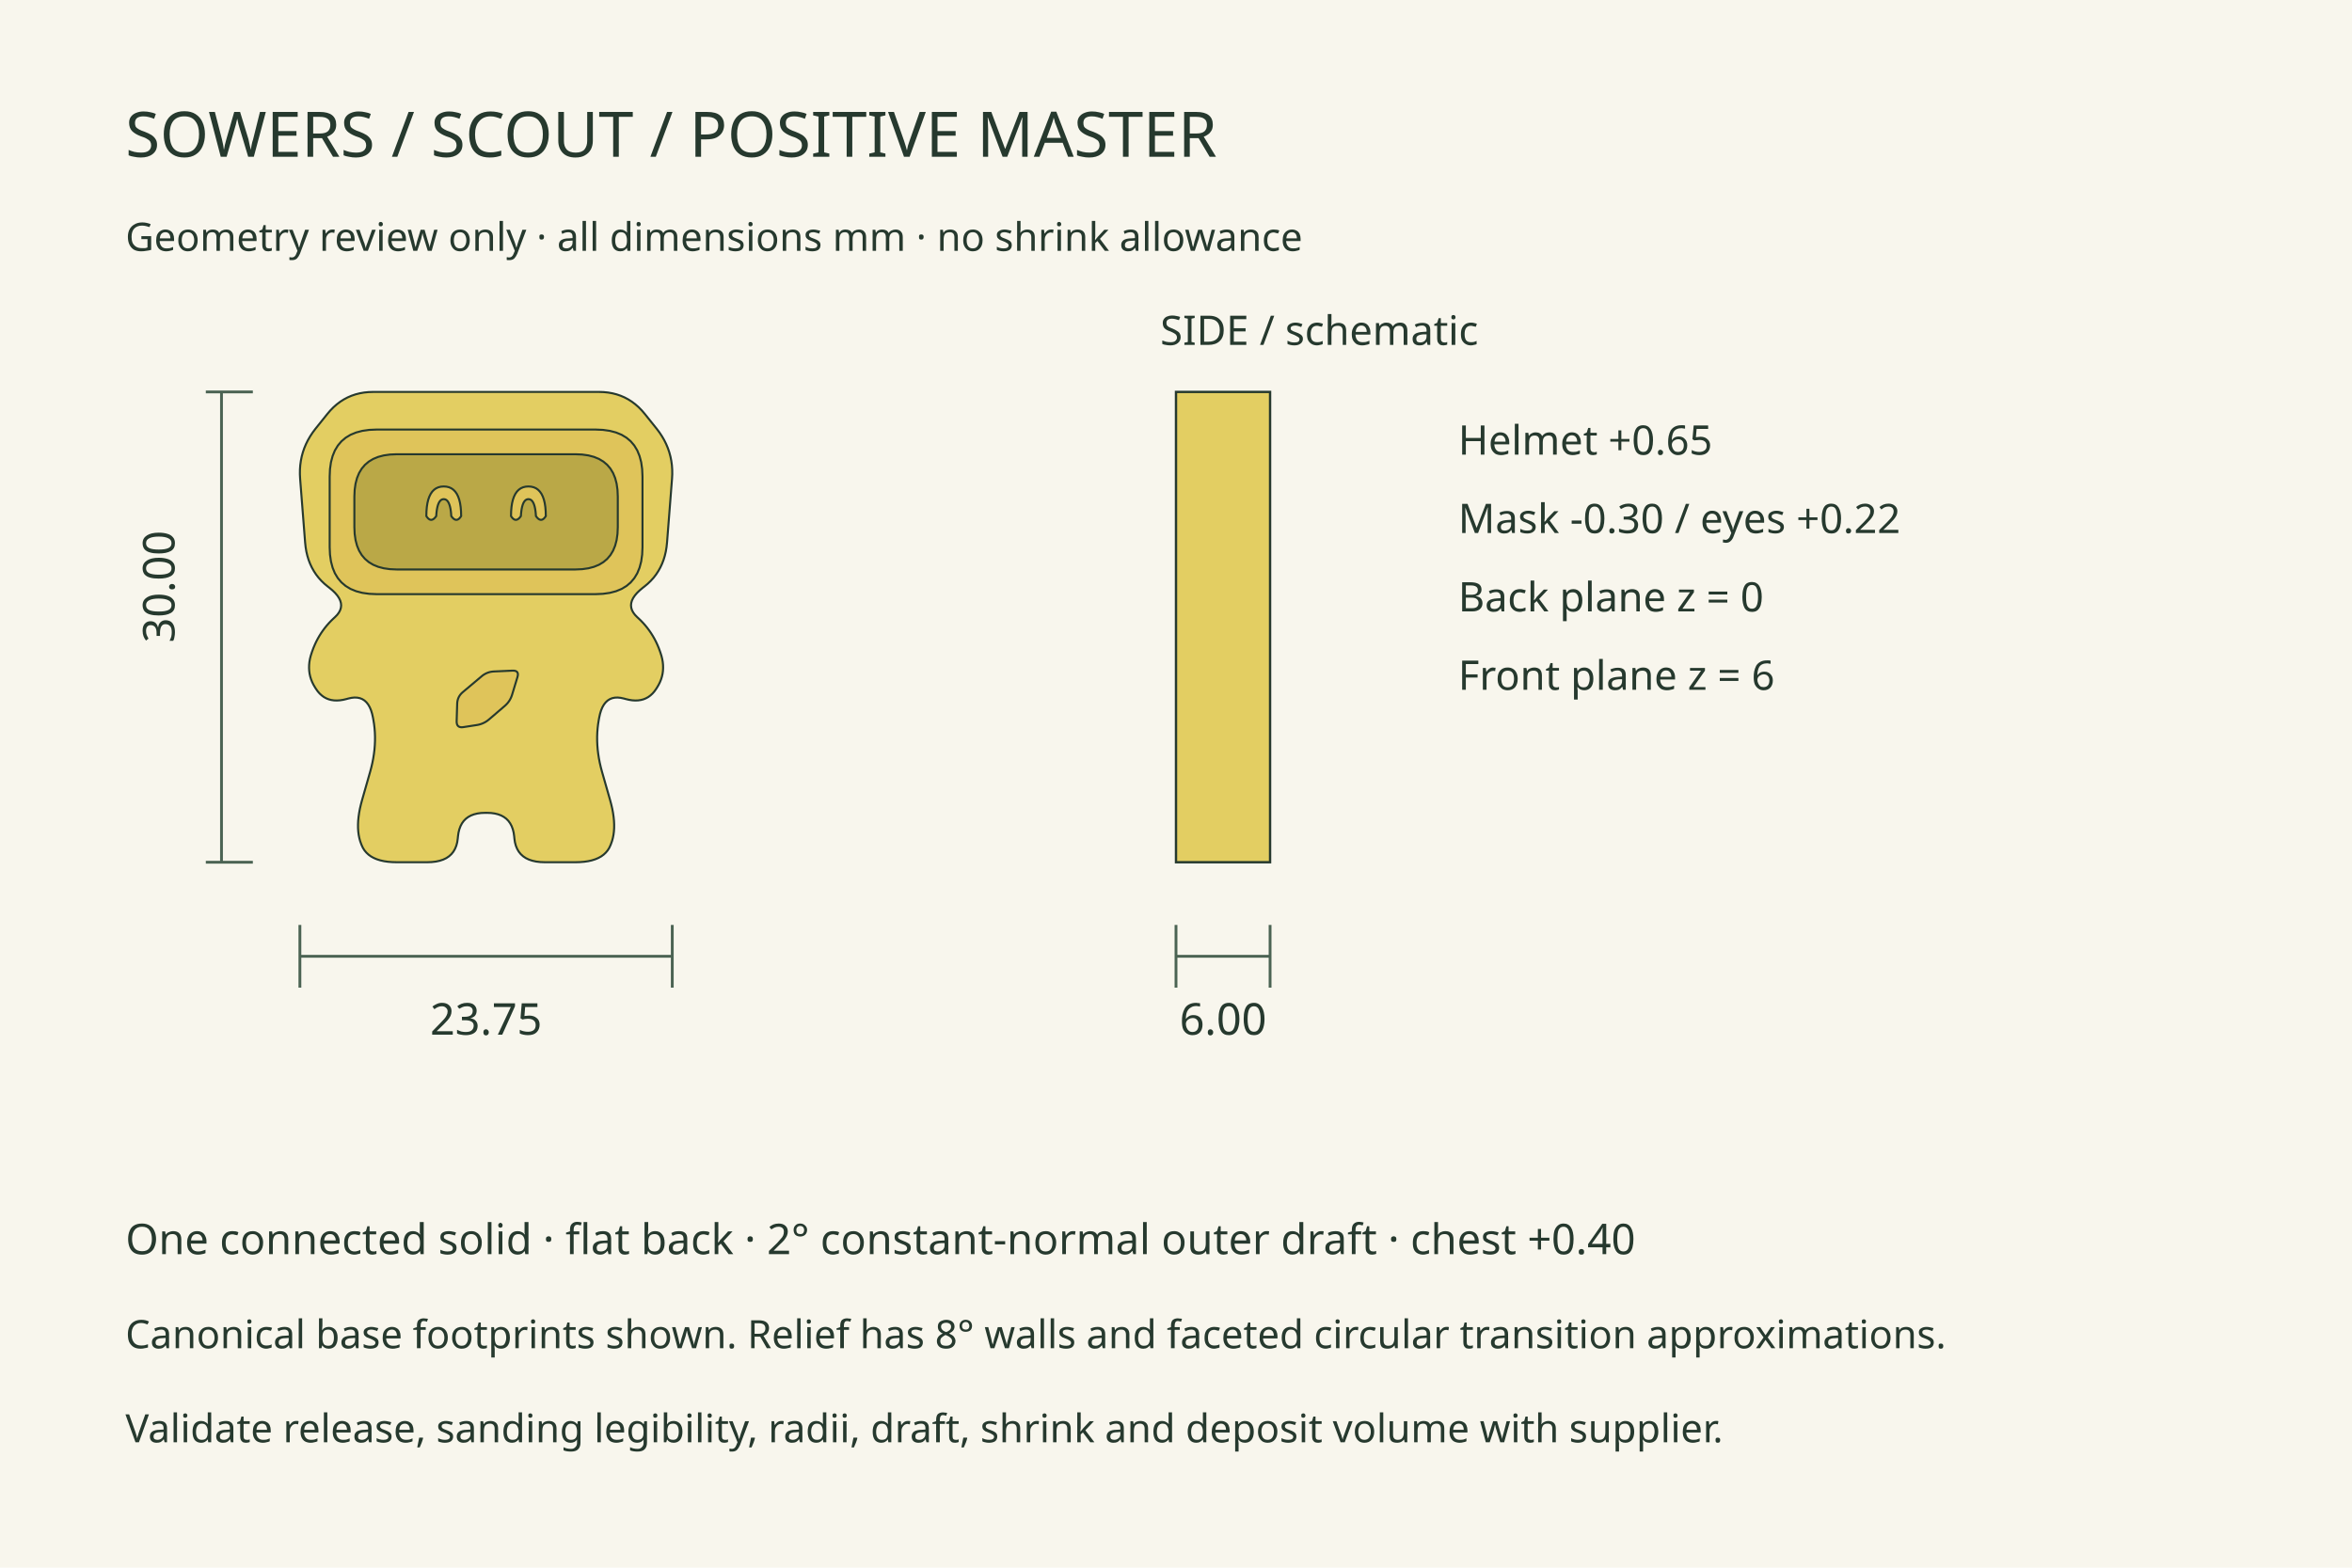
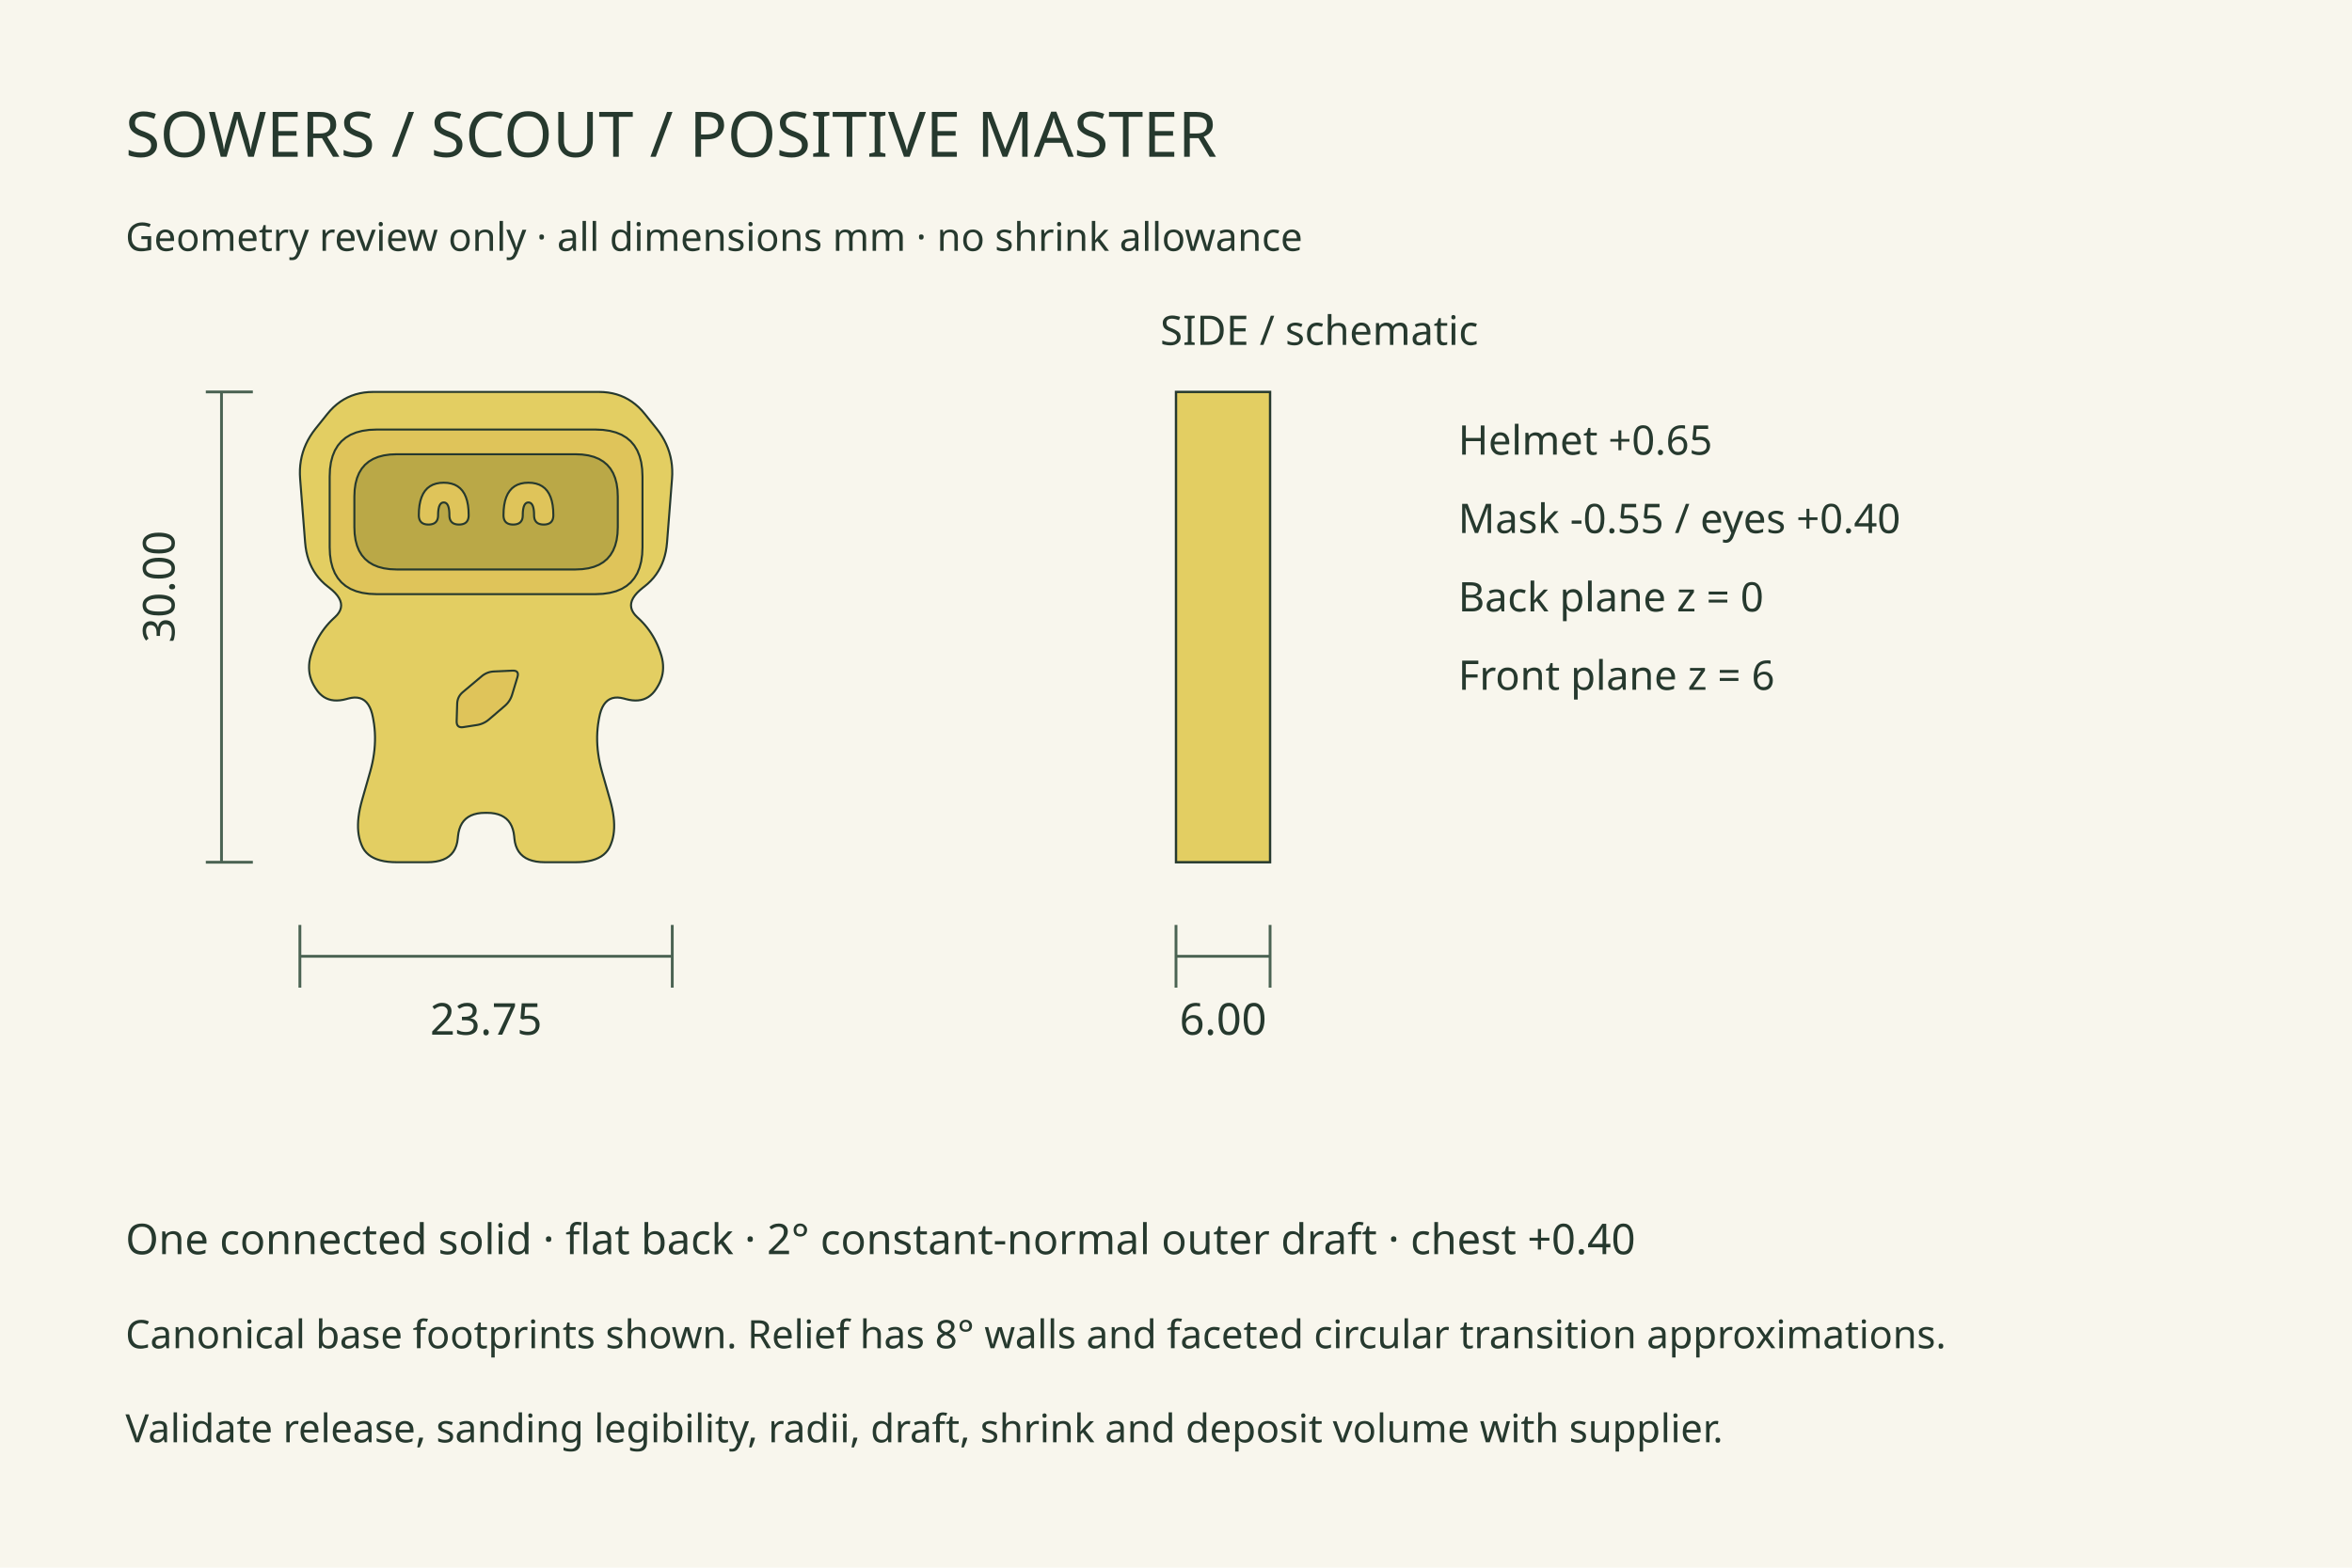
<svg xmlns="http://www.w3.org/2000/svg" width="150mm" height="100mm" viewBox="0 0 150 100">
  <rect width="150" height="100" fill="#f8f6ed" />
  <g font-family="sans-serif" fill="#26392e">
    <text x="8" y="10" font-size="4">SOWERS / SCOUT / POSITIVE MASTER</text>
    <text x="8" y="16" font-size="2.5">Geometry review only · all dimensions mm · no shrink allowance</text>
    <g transform="translate(31.000,25)">
      <polygon points="-7.932,28.92 -7.851,29.093 -7.75,29.25 -7.63,29.392 -7.492,29.52 -7.335,29.633 -7.158,29.73 -6.963,29.812 -6.748,29.88 -6.514,29.933 -6.262,29.97 -5.99,29.992 -5.7,30 -3.75,30 -3.462,29.989 -3.196,29.958 -2.954,29.905 -2.734,29.832 -2.538,29.738 -2.364,29.622 -2.213,29.485 -2.086,29.328 -1.982,29.149 -1.9,28.95 -1.841,28.73 -1.806,28.488 -1.794,28.362 -1.76,28.12 -1.706,27.9 -1.632,27.701 -1.538,27.522 -1.424,27.364 -1.29,27.228 -1.136,27.113 -0.962,27.018 -0.768,26.945 -0.554,26.892 -0.32,26.86 -0.066,26.85 0.066,26.85 0.32,26.86 0.554,26.892 0.768,26.945 0.962,27.018 1.136,27.113 1.29,27.228 1.424,27.364 1.538,27.522 1.632,27.701 1.706,27.9 1.76,28.12 1.794,28.362 1.806,28.488 1.841,28.73 1.9,28.95 1.982,29.149 2.086,29.328 2.213,29.485 2.364,29.622 2.538,29.738 2.734,29.832 2.954,29.905 3.196,29.958 3.462,29.989 3.75,30 5.7,30 5.99,29.992 6.262,29.97 6.514,29.933 6.748,29.88 6.963,29.812 7.158,29.73 7.335,29.633 7.492,29.52 7.63,29.392 7.75,29.25 7.851,29.093 7.932,28.92 7.968,28.83 8.034,28.645 8.086,28.452 8.126,28.249 8.153,28.038 8.167,27.817 8.168,27.587 8.157,27.349 8.132,27.101 8.095,26.844 8.045,26.578 7.981,26.303 7.905,26.019 7.394,24.231 7.317,23.943 7.251,23.658 7.196,23.375 7.152,23.093 7.118,22.814 7.096,22.537 7.084,22.262 7.083,21.988 7.093,21.717 7.114,21.448 7.145,21.181 7.188,20.916 7.212,20.784 7.267,20.534 7.336,20.31 7.419,20.113 7.516,19.944 7.627,19.802 7.752,19.686 7.891,19.598 8.044,19.536 8.211,19.502 8.392,19.494 8.587,19.514 8.796,19.56 8.904,19.59 9.116,19.64 9.318,19.672 9.511,19.684 9.696,19.678 9.871,19.652 10.038,19.608 10.195,19.544 10.344,19.462 10.483,19.36 10.614,19.24 10.736,19.101 10.848,18.942 10.902,18.858 11.002,18.689 11.088,18.516 11.159,18.34 11.214,18.162 11.255,17.98 11.28,17.796 11.29,17.608 11.286,17.418 11.267,17.224 11.232,17.028 11.182,16.828 11.118,16.626 11.082,16.524 11.007,16.323 10.924,16.126 10.835,15.934 10.738,15.748 10.634,15.566 10.524,15.39 10.406,15.219 10.282,15.052 10.15,14.89 10.012,14.734 9.867,14.582 9.714,14.436 9.636,14.364 9.495,14.219 9.386,14.072 9.307,13.923 9.26,13.772 9.243,13.619 9.258,13.464 9.303,13.307 9.38,13.148 9.488,12.987 9.626,12.824 9.796,12.659 9.996,12.492 10.104,12.408 10.312,12.235 10.504,12.05 10.68,11.855 10.84,11.649 10.983,11.431 11.111,11.203 11.223,10.964 11.319,10.714 11.398,10.454 11.462,10.182 11.509,9.899 11.541,9.605 11.859,5.545 11.874,5.248 11.871,4.957 11.851,4.672 11.812,4.391 11.757,4.117 11.684,3.847 11.593,3.583 11.485,3.325 11.359,3.071 11.215,2.824 11.054,2.581 10.876,2.344 10.124,1.406 9.932,1.181 9.731,0.976 9.52,0.791 9.3,0.625 9.07,0.478 8.831,0.351 8.583,0.244 8.325,0.156 8.058,0.088 7.781,0.039 7.495,0.01 7.2,0 -7.2,0 -7.495,0.01 -7.781,0.039 -8.058,0.088 -8.325,0.156 -8.583,0.244 -8.831,0.351 -9.07,0.478 -9.3,0.625 -9.52,0.791 -9.731,0.976 -9.932,1.181 -10.124,1.406 -10.876,2.344 -11.054,2.581 -11.215,2.824 -11.359,3.071 -11.485,3.325 -11.593,3.583 -11.684,3.847 -11.757,4.117 -11.812,4.391 -11.851,4.672 -11.871,4.957 -11.874,5.248 -11.859,5.545 -11.541,9.605 -11.509,9.899 -11.462,10.182 -11.398,10.454 -11.319,10.714 -11.223,10.964 -11.111,11.203 -10.983,11.431 -10.84,11.649 -10.68,11.855 -10.504,12.05 -10.312,12.235 -10.104,12.408 -9.996,12.492 -9.796,12.659 -9.626,12.824 -9.488,12.987 -9.38,13.148 -9.303,13.307 -9.258,13.464 -9.243,13.619 -9.26,13.772 -9.307,13.923 -9.386,14.072 -9.495,14.219 -9.636,14.364 -9.714,14.436 -9.867,14.582 -10.012,14.734 -10.15,14.89 -10.282,15.052 -10.406,15.219 -10.524,15.39 -10.634,15.566 -10.738,15.748 -10.835,15.934 -10.924,16.126 -11.007,16.323 -11.082,16.524 -11.118,16.626 -11.182,16.828 -11.232,17.028 -11.267,17.224 -11.286,17.418 -11.29,17.608 -11.28,17.796 -11.255,17.98 -11.214,18.162 -11.159,18.34 -11.088,18.516 -11.002,18.689 -10.902,18.858 -10.848,18.942 -10.736,19.101 -10.614,19.24 -10.483,19.36 -10.344,19.462 -10.195,19.544 -10.038,19.608 -9.871,19.652 -9.696,19.678 -9.511,19.684 -9.318,19.672 -9.116,19.64 -8.904,19.59 -8.796,19.56 -8.587,19.514 -8.392,19.494 -8.211,19.502 -8.044,19.536 -7.891,19.598 -7.752,19.686 -7.627,19.802 -7.516,19.944 -7.419,20.113 -7.336,20.31 -7.267,20.534 -7.212,20.784 -7.188,20.916 -7.145,21.181 -7.114,21.448 -7.093,21.717 -7.083,21.988 -7.084,22.262 -7.096,22.537 -7.118,22.814 -7.152,23.093 -7.196,23.375 -7.251,23.658 -7.317,23.943 -7.394,24.231 -7.905,26.019 -7.981,26.303 -8.045,26.578 -8.095,26.844 -8.132,27.101 -8.157,27.349 -8.168,27.587 -8.167,27.817 -8.153,28.038 -8.126,28.249 -8.086,28.452 -8.034,28.645 -7.968,28.83 -7.932,28.92" fill="#e3ce62" stroke="#26392e" stroke-width=".13" />
      <polygon points="-6.975,12.9 6.975,12.9 7.454,12.879 7.892,12.817 8.287,12.713 8.642,12.567 8.954,12.379 9.225,12.15 9.454,11.879 9.642,11.567 9.787,11.213 9.892,10.817 9.954,10.379 9.975,9.9 9.975,5.4 9.954,4.921 9.892,4.483 9.787,4.088 9.642,3.733 9.454,3.421 9.225,3.15 8.954,2.921 8.642,2.733 8.287,2.587 7.892,2.483 7.454,2.421 6.975,2.4 -6.975,2.4 -7.454,2.421 -7.892,2.483 -8.287,2.587 -8.642,2.733 -8.954,2.921 -9.225,3.15 -9.454,3.421 -9.642,3.733 -9.787,4.088 -9.892,4.483 -9.954,4.921 -9.975,5.4 -9.975,9.9 -9.954,10.379 -9.892,10.817 -9.787,11.213 -9.642,11.567 -9.454,11.879 -9.225,12.15 -8.954,12.379 -8.642,12.567 -8.287,12.713 -7.892,12.817 -7.454,12.879 -6.975,12.9" fill="#dfc45a" stroke="#26392e" stroke-width=".13" />
      <polygon points="-1.445,21.381 -0.595,21.249 -0.521,21.236 -0.449,21.22 -0.379,21.201 -0.31,21.178 -0.242,21.153 -0.176,21.124 -0.111,21.092 -0.048,21.058 0.014,21.02 0.075,20.979 0.134,20.934 0.192,20.887 1.188,20.033 1.244,19.983 1.296,19.931 1.346,19.878 1.393,19.822 1.436,19.765 1.477,19.706 1.515,19.644 1.55,19.581 1.582,19.516 1.611,19.449 1.637,19.38 1.661,19.309 2,18.191 2.017,18.122 2.027,18.06 2.029,18.003 2.022,17.954 2.007,17.91 1.985,17.873 1.954,17.841 1.916,17.817 1.869,17.798 1.814,17.785 1.751,17.779 1.68,17.779 0.51,17.831 0.435,17.836 0.363,17.845 0.291,17.857 0.222,17.873 0.153,17.894 0.086,17.918 0.021,17.945 -0.043,17.977 -0.106,18.012 -0.167,18.051 -0.226,18.093 -0.284,18.14 -1.486,19.15 -1.541,19.2 -1.591,19.251 -1.637,19.305 -1.678,19.361 -1.715,19.419 -1.747,19.48 -1.775,19.543 -1.798,19.608 -1.816,19.675 -1.83,19.744 -1.839,19.816 -1.843,19.89 -1.877,21 -1.876,21.072 -1.868,21.136 -1.855,21.193 -1.835,21.242 -1.808,21.285 -1.776,21.32 -1.736,21.348 -1.691,21.369 -1.639,21.383 -1.581,21.39 -1.516,21.389 -1.445,21.381" fill="#dfc45a" stroke="#26392e" stroke-width=".13" />
      <polygon points="-5.7,11.325 5.7,11.325 6.131,11.306 6.525,11.25 6.881,11.156 7.2,11.025 7.481,10.856 7.725,10.65 7.931,10.406 8.1,10.125 8.231,9.806 8.325,9.45 8.381,9.056 8.4,8.625 8.4,6.675 8.381,6.244 8.325,5.85 8.231,5.494 8.1,5.175 7.931,4.894 7.725,4.65 7.481,4.444 7.2,4.275 6.881,4.144 6.525,4.05 6.131,3.994 5.7,3.975 -5.7,3.975 -6.131,3.994 -6.525,4.05 -6.881,4.144 -7.2,4.275 -7.481,4.444 -7.725,4.65 -7.931,4.894 -8.1,5.175 -8.231,5.494 -8.325,5.85 -8.381,6.244 -8.4,6.675 -8.4,8.625 -8.381,9.056 -8.325,9.45 -8.231,9.806 -8.1,10.125 -7.931,10.406 -7.725,10.65 -7.481,10.856 -7.2,11.025 -6.881,11.156 -6.525,11.25 -6.131,11.306 -5.7,11.325" fill="#baa847" stroke="#26392e" stroke-width=".13" />
-       <polygon points="-3.81,7.92 -3.76,7.993 -3.709,8.053 -3.658,8.1 -3.607,8.133 -3.555,8.153 -3.502,8.16 -3.45,8.153 -3.397,8.133 -3.343,8.1 -3.289,8.053 -3.235,7.993 -3.18,7.92 -3.167,7.747 -3.15,7.59 -3.127,7.447 -3.1,7.32 -3.067,7.207 -3.03,7.11 -2.987,7.027 -2.94,6.96 -2.888,6.907 -2.83,6.87 -2.768,6.848 -2.7,6.84 -2.632,6.848 -2.57,6.87 -2.513,6.907 -2.46,6.96 -2.413,7.027 -2.37,7.11 -2.333,7.207 -2.3,7.32 -2.272,7.447 -2.25,7.59 -2.232,7.747 -2.22,7.92 -2.165,7.993 -2.111,8.053 -2.057,8.1 -2.003,8.133 -1.95,8.153 -1.897,8.16 -1.845,8.153 -1.793,8.133 -1.742,8.1 -1.691,8.053 -1.64,7.993 -1.59,7.92 -1.598,7.618 -1.621,7.343 -1.659,7.093 -1.713,6.87 -1.783,6.673 -1.867,6.503 -1.968,6.358 -2.083,6.24 -2.214,6.148 -2.361,6.082 -2.523,6.043 -2.7,6.03 -2.877,6.043 -3.039,6.082 -3.186,6.148 -3.317,6.24 -3.432,6.358 -3.533,6.503 -3.617,6.673 -3.687,6.87 -3.741,7.093 -3.779,7.343 -3.802,7.618 -3.81,7.92" fill="#dfc45a" stroke="#26392e" stroke-width=".13" />
-       <polygon points="1.59,7.92 1.64,7.993 1.691,8.053 1.742,8.1 1.793,8.133 1.845,8.153 1.897,8.16 1.95,8.153 2.003,8.133 2.057,8.1 2.111,8.053 2.165,7.993 2.22,7.92 2.232,7.747 2.25,7.59 2.272,7.447 2.3,7.32 2.333,7.207 2.37,7.11 2.413,7.027 2.46,6.96 2.513,6.907 2.57,6.87 2.632,6.848 2.7,6.84 2.768,6.848 2.83,6.87 2.888,6.907 2.94,6.96 2.987,7.027 3.03,7.11 3.067,7.207 3.1,7.32 3.127,7.447 3.15,7.59 3.167,7.747 3.18,7.92 3.235,7.993 3.289,8.053 3.343,8.1 3.397,8.133 3.45,8.153 3.502,8.16 3.555,8.153 3.607,8.133 3.658,8.1 3.709,8.053 3.76,7.993 3.81,7.92 3.802,7.618 3.779,7.343 3.741,7.093 3.687,6.87 3.617,6.673 3.533,6.503 3.432,6.358 3.317,6.24 3.186,6.148 3.039,6.082 2.877,6.043 2.7,6.03 2.523,6.043 2.361,6.082 2.214,6.148 2.083,6.24 1.968,6.358 1.867,6.503 1.783,6.673 1.713,6.87 1.659,7.093 1.621,7.343 1.598,7.618 1.59,7.92" fill="#dfc45a" stroke="#26392e" stroke-width=".13" />
+       <polygon points="-4.29,7.86 -4.286,7.956 -4.273,8.043 -4.252,8.123 -4.222,8.193 -4.183,8.256 -4.136,8.31 -4.081,8.356 -4.017,8.393 -3.944,8.422 -3.863,8.443 -3.773,8.456 -3.675,8.46 -3.577,8.456 -3.487,8.443 -3.406,8.422 -3.333,8.393 -3.269,8.356 -3.214,8.31 -3.167,8.256 -3.128,8.193 -3.098,8.123 -3.077,8.043 -3.064,7.956 -3.06,7.86 -3.058,7.731 -3.05,7.612 -3.038,7.506 -3.02,7.41 -2.998,7.326 -2.97,7.253 -2.938,7.191 -2.9,7.14 -2.857,7.101 -2.81,7.072 -2.757,7.056 -2.7,7.05 -2.643,7.056 -2.59,7.072 -2.542,7.101 -2.5,7.14 -2.462,7.191 -2.43,7.253 -2.402,7.326 -2.38,7.41 -2.362,7.506 -2.35,7.612 -2.342,7.731 -2.34,7.86 -2.336,7.956 -2.323,8.043 -2.302,8.123 -2.272,8.193 -2.233,8.256 -2.186,8.31 -2.131,8.356 -2.067,8.393 -1.994,8.422 -1.913,8.443 -1.823,8.456 -1.725,8.46 -1.627,8.456 -1.537,8.443 -1.456,8.422 -1.383,8.393 -1.319,8.356 -1.264,8.31 -1.217,8.256 -1.178,8.193 -1.148,8.123 -1.127,8.043 -1.114,7.956 -1.11,7.86 -1.121,7.529 -1.154,7.228 -1.209,6.954 -1.287,6.71 -1.386,6.494 -1.508,6.308 -1.651,6.149 -1.817,6.02 -2.004,5.919 -2.214,5.848 -2.446,5.804 -2.7,5.79 -2.954,5.804 -3.186,5.848 -3.396,5.919 -3.583,6.02 -3.749,6.149 -3.893,6.308 -4.014,6.494 -4.113,6.71 -4.191,6.954 -4.246,7.228 -4.279,7.529 -4.29,7.86" fill="#dfc45a" stroke="#26392e" stroke-width=".13" />
+       <polygon points="1.11,7.86 1.114,7.956 1.127,8.043 1.148,8.123 1.178,8.193 1.217,8.256 1.264,8.31 1.319,8.356 1.383,8.393 1.456,8.422 1.537,8.443 1.627,8.456 1.725,8.46 1.823,8.456 1.913,8.443 1.994,8.422 2.067,8.393 2.131,8.356 2.186,8.31 2.233,8.256 2.272,8.193 2.302,8.123 2.323,8.043 2.336,7.956 2.34,7.86 2.342,7.731 2.35,7.612 2.362,7.506 2.38,7.41 2.402,7.326 2.43,7.253 2.462,7.191 2.5,7.14 2.542,7.101 2.59,7.072 2.643,7.056 2.7,7.05 2.757,7.056 2.81,7.072 2.857,7.101 2.9,7.14 2.938,7.191 2.97,7.253 2.998,7.326 3.02,7.41 3.038,7.506 3.05,7.612 3.058,7.731 3.06,7.86 3.064,7.956 3.077,8.043 3.098,8.123 3.128,8.193 3.167,8.256 3.214,8.31 3.269,8.356 3.333,8.393 3.406,8.422 3.487,8.443 3.577,8.456 3.675,8.46 3.773,8.456 3.863,8.443 3.944,8.422 4.017,8.393 4.081,8.356 4.136,8.31 4.183,8.256 4.222,8.193 4.252,8.123 4.273,8.043 4.286,7.956 4.29,7.86 4.279,7.529 4.246,7.228 4.191,6.954 4.113,6.71 4.014,6.494 3.893,6.308 3.749,6.149 3.583,6.02 3.396,5.919 3.186,5.848 2.954,5.804 2.7,5.79 2.446,5.804 2.214,5.848 2.004,5.919 1.817,6.02 1.651,6.149 1.508,6.308 1.386,6.494 1.287,6.71 1.209,6.954 1.154,7.228 1.121,7.529 1.11,7.86" fill="#dfc45a" stroke="#26392e" stroke-width=".13" />
      <g fill="none" stroke="#4b6353" stroke-width=".18">
        <path d="M -14.874,0 h -3 M -14.874,30 h -3 M -16.874,0 v 30" />
        <path d="M -11.874,34 v 4 M 11.874,34 v 4 M -11.874,36 H 11.874" />
      </g>
      <text x="-19.874" y="16" font-size="2.8" transform="rotate(-90 -19.87393 16)">30.00</text>
      <text x="0.0" y="41" text-anchor="middle" font-size="2.8">23.75</text>
    </g>
    <g transform="translate(75,25)">
      <rect width="6" height="30" fill="#e3ce62" stroke="#26392e" stroke-width=".15" />
      <path d="M 0,34 v 4 M 6,34 v 4 M 0,36 h 6" fill="none" stroke="#4b6353" stroke-width=".18" />
      <text x="3" y="41" text-anchor="middle" font-size="2.8">6.00</text>
      <text x="-1" y="-3" font-size="2.6">SIDE / schematic</text>
    </g>
    <text x="93" y="29" font-size="2.6">Helmet +0.65</text>
-     <text x="93" y="34" font-size="2.6">Mask -0.30 / eyes +0.22</text>
+     <text x="93" y="34" font-size="2.6">Mask -0.55 / eyes +0.40</text>
    <text x="93" y="39" font-size="2.6">Back plane z = 0</text>
    <text x="93" y="44" font-size="2.6">Front plane z = 6</text>
    <text x="8" y="80" font-size="2.7">One connected solid · flat back · 2° constant-normal outer draft · chest +0.40</text>
    <text x="8" y="86" font-size="2.5">Canonical base footprints shown. Relief has 8° walls and faceted circular transition approximations.</text>
    <text x="8" y="92" font-size="2.5">Validate release, sanding legibility, radii, draft, shrink and deposit volume with supplier.</text>
  </g>
</svg>
